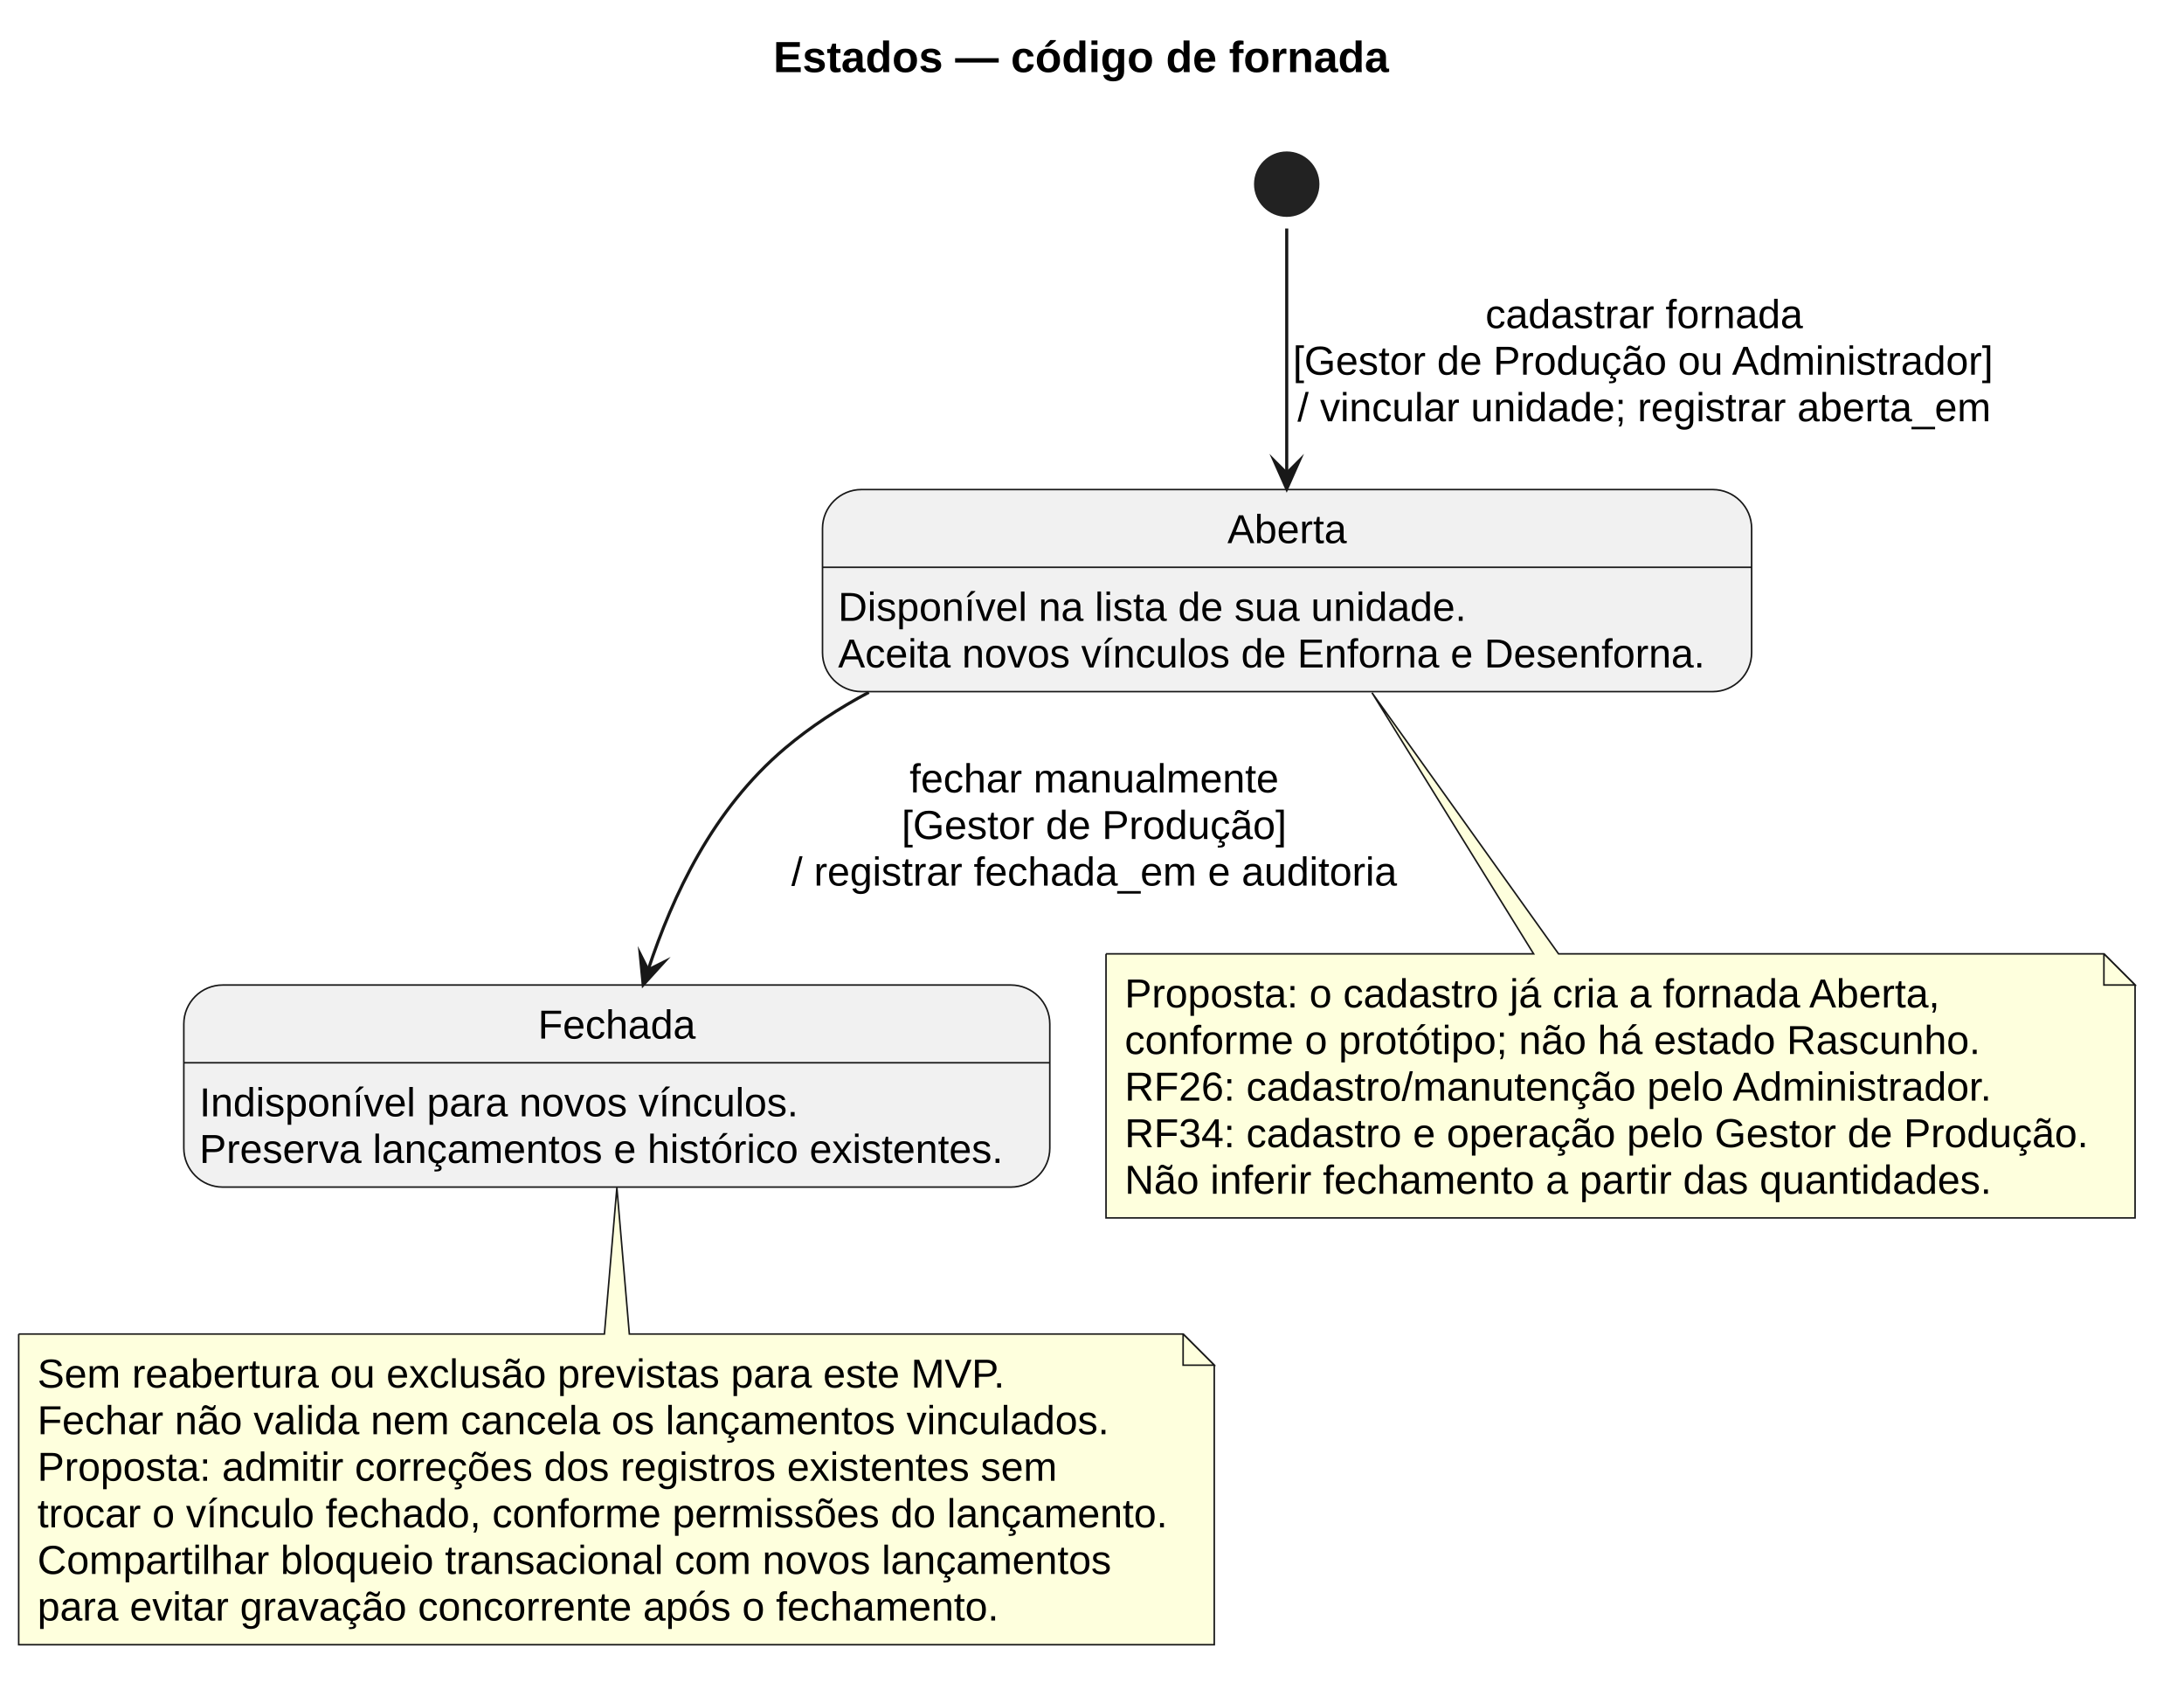
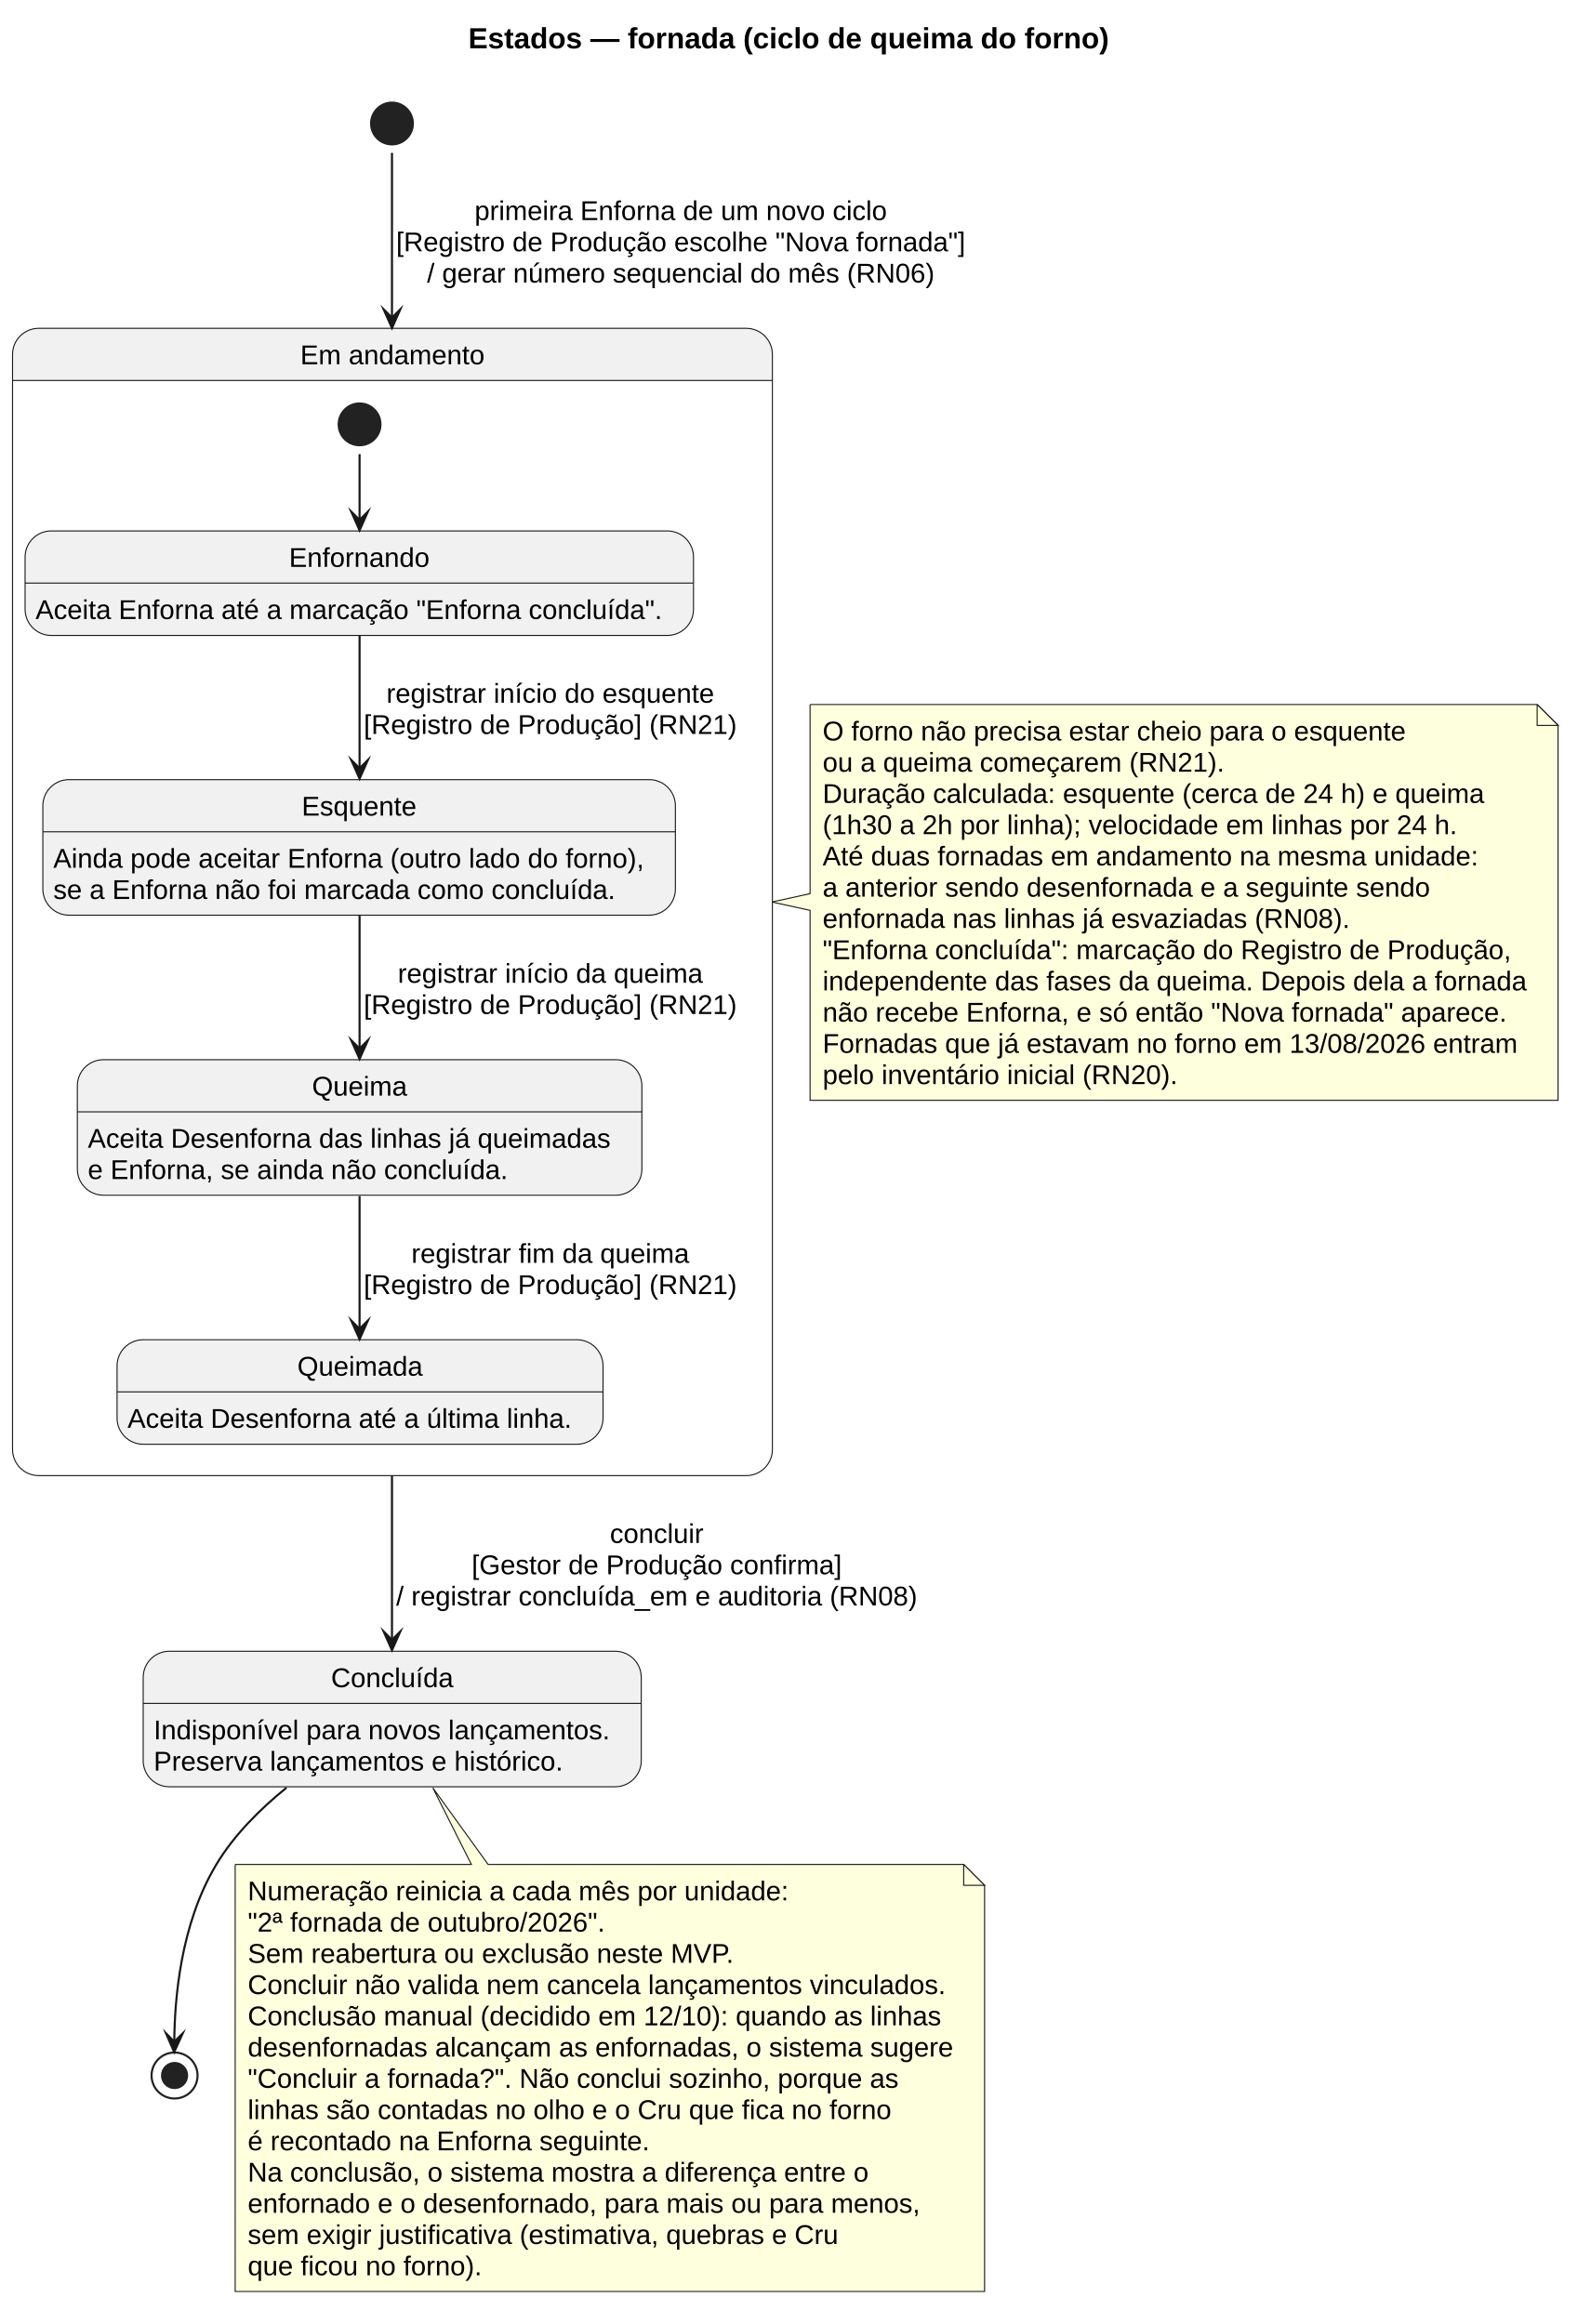
- <svg xmlns="http://www.w3.org/2000/svg" version="1.1" data-diagram-type="STATE" style="width:701px;height:544px;background:#FFFFFF;" width="701px" height="544px" viewBox="0 0 701 544" zoomAndPan="magnify" preserveAspectRatio="none" contentStyleType="text/css">
+ <svg xmlns="http://www.w3.org/2000/svg" version="1.1" data-diagram-type="STATE" style="width:761px;height:1112px;background:#FFFFFF;" width="761px" height="1112px" viewBox="0 0 761 1112" zoomAndPan="magnify" preserveAspectRatio="none" contentStyleType="text/css">
  <defs />
  <g font-family="sans-serif" lengthAdjust="spacing">
    <g class="title" data-source-line="6">
-       <text x="248.21" y="23.132" fill="#000" font-size="14" textLength="197.579" font-weight="700" font-family="Arial">Estados — código de fornada</text>
+       <text x="224.012" y="23.132" fill="#000" font-size="14" textLength="306.476" font-weight="700" font-family="Arial">Estados — fornada (ciclo de queima do forno)</text>
    </g>
-     <g class="entity" data-qualified-name="Aberta" id="ent0001" data-source-line="8">
-       <rect x="264" y="157.099" width="298.224" height="64.846" fill="#F1F1F1" style="stroke:#181818;stroke-width:0.5;" rx="12.5" ry="12.5" />
-       <line x1="264" y1="182.047" x2="562.224" y2="182.047" style="stroke:#181818;stroke-width:0.5;" />
-       <text x="393.961" y="174.292" fill="#000" font-size="13" textLength="38.302" font-family="Arial">Aberta</text>
-       <text x="269" y="199.241" fill="#000" font-size="13" textLength="201.633" font-family="Arial">Disponível na lista de sua unidade.</text>
-       <text x="269" y="214.19" fill="#000" font-size="13" textLength="278.224" font-family="Arial">Aceita novos vínculos de Enforna e Desenforna.</text>
+     <g class="entity" data-qualified-name="Andamento" id="ent0001" data-source-line="8">
+       <path d="M18.5,157.099 L356.971,157.099 A12.5,12.5 0 0 1 369.471,169.599 L369.471,182.047 L6,182.047 L6,169.599 A12.5,12.5 0 0 1 18.5,157.099" fill="#F1F1F1" />
+       <rect x="6" y="157.099" width="363.471" height="548.949" fill="none" style="stroke:#181818;stroke-width:0.5;" rx="12.5" ry="12.5" />
+       <line x1="6" y1="182.047" x2="369.471" y2="182.047" style="stroke:#181818;stroke-width:0.5;" />
+       <text x="143.654" y="174.292" fill="#000" font-size="13" textLength="88.163" font-family="Arial">Em andamento</text>
+       <g class="entity" data-qualified-name="Andamento.Enfornando" id="ent0002" data-source-line="9">
+         <rect x="12" y="254.047" width="319.736" height="50" fill="#F1F1F1" style="stroke:#181818;stroke-width:0.5;" rx="12.5" ry="12.5" />
+         <line x1="12" y1="278.996" x2="331.736" y2="278.996" style="stroke:#181818;stroke-width:0.5;" />
+         <text x="138.257" y="271.241" fill="#000" font-size="13" textLength="67.222" font-family="Arial">Enfornando</text>
+         <text x="17" y="296.19" fill="#000" font-size="13" textLength="299.736" font-family="Arial">Aceita Enforna até a marcação "Enforna concluída".</text>
+       </g>
+       <g class="entity" data-qualified-name="Andamento.Esquente" id="ent0003" data-source-line="10">
+         <rect x="20.5" y="373.047" width="302.572" height="64.846" fill="#F1F1F1" style="stroke:#181818;stroke-width:0.5;" rx="12.5" ry="12.5" />
+         <line x1="20.5" y1="397.996" x2="323.072" y2="397.996" style="stroke:#181818;stroke-width:0.5;" />
+         <text x="144.32" y="390.241" fill="#000" font-size="13" textLength="54.933" font-family="Arial">Esquente</text>
+         <text x="25.5" y="415.19" fill="#000" font-size="13" textLength="282.572" font-family="Arial">Ainda pode aceitar Enforna (outro lado do forno),</text>
+         <text x="25.5" y="430.139" fill="#000" font-size="13" textLength="268.823" font-family="Arial">se a Enforna não foi marcada como concluída.</text>
+       </g>
+       <g class="entity" data-qualified-name="Andamento.Queima" id="ent0004" data-source-line="11">
+         <rect x="37" y="507.047" width="270.041" height="64.846" fill="#F1F1F1" style="stroke:#181818;stroke-width:0.5;" rx="12.5" ry="12.5" />
+         <line x1="37" y1="531.996" x2="307.041" y2="531.996" style="stroke:#181818;stroke-width:0.5;" />
+         <text x="149.261" y="524.241" fill="#000" font-size="13" textLength="45.519" font-family="Arial">Queima</text>
+         <text x="42" y="549.19" fill="#000" font-size="13" textLength="250.041" font-family="Arial">Aceita Desenforna das linhas já queimadas</text>
+         <text x="42" y="564.139" fill="#000" font-size="13" textLength="200.922" font-family="Arial">e Enforna, se ainda não concluída.</text>
+       </g>
+       <g class="entity" data-qualified-name="Andamento.Queimada" id="ent0005" data-source-line="12">
+         <rect x="56" y="641.047" width="232.456" height="50" fill="#F1F1F1" style="stroke:#181818;stroke-width:0.5;" rx="12.5" ry="12.5" />
+         <line x1="56" y1="665.996" x2="288.456" y2="665.996" style="stroke:#181818;stroke-width:0.5;" />
+         <text x="142.239" y="658.241" fill="#000" font-size="13" textLength="59.979" font-family="Arial">Queimada</text>
+         <text x="61" y="683.19" fill="#000" font-size="13" textLength="212.456" font-family="Arial">Aceita Desenforna até a última linha.</text>
+       </g>
+       <g class="start_entity" data-qualified-name="Andamento..start.Andamento" id="ent0007" data-source-line="13">
+         <ellipse cx="172" cy="203.047" rx="10" ry="10" fill="#222" style="stroke:#222;stroke-width:1;" />
+       </g>
+       <g class="link" data-entity-1="ent0007" data-entity-2="ent0002" id="lnk8" data-link-type="dependency">
+         <polygon points="172,253.772,176,244.772,172,248.772,168,244.772,172,253.772" fill="#181818" style="stroke:#181818;stroke-width:1;stroke-linejoin:miter;stroke-miterlimit:10;" />
+         <path d="M172,217.297 C172,227.027 172,236.431 172,248.772" style="stroke:#181818;stroke-width:1;" fill="none" />
+       </g>
+       <g class="link" data-entity-1="ent0002" data-entity-2="ent0003" id="lnk9" data-link-type="dependency">
+         <polygon points="172,372.607,176,363.607,172,367.607,168,363.607,172,372.607" fill="#181818" style="stroke:#181818;stroke-width:1;stroke-linejoin:miter;stroke-miterlimit:10;" />
+         <path d="M172,304.052 C172,323.555 172,346.234 172,367.607" style="stroke:#181818;stroke-width:1;" fill="none" />
+         <text x="184.829" y="336.241" fill="#000" font-size="13" textLength="156.813" font-family="Arial">registrar início do esquente</text>
+         <text x="174" y="351.19" fill="#000" font-size="13" textLength="178.471" font-family="Arial">[Registro de Produção] (RN21)</text>
+       </g>
+       <g class="link" data-entity-1="ent0003" data-entity-2="ent0004" id="lnk10" data-link-type="dependency">
+         <polygon points="172,506.731,176,497.731,172,501.731,168,497.731,172,506.731" fill="#181818" style="stroke:#181818;stroke-width:1;stroke-linejoin:miter;stroke-miterlimit:10;" />
+         <path d="M172,438.165 C172,458.911 172,480.945 172,501.731" style="stroke:#181818;stroke-width:1;" fill="none" />
+         <text x="190.256" y="470.241" fill="#000" font-size="13" textLength="145.958" font-family="Arial">registrar início da queima</text>
+         <text x="174" y="485.19" fill="#000" font-size="13" textLength="178.471" font-family="Arial">[Registro de Produção] (RN21)</text>
+       </g>
+       <g class="link" data-entity-1="ent0004" data-entity-2="ent0005" id="lnk11" data-link-type="dependency">
+         <polygon points="172,640.835,176,631.835,172,635.835,168,631.835,172,640.835" fill="#181818" style="stroke:#181818;stroke-width:1;stroke-linejoin:miter;stroke-miterlimit:10;" />
+         <path d="M172,572.286 C172,593.611 172,616.282 172,635.835" style="stroke:#181818;stroke-width:1;" fill="none" />
+         <text x="196.766" y="604.241" fill="#000" font-size="13" textLength="132.939" font-family="Arial">registrar fim da queima</text>
+         <text x="174" y="619.19" fill="#000" font-size="13" textLength="178.471" font-family="Arial">[Registro de Produção] (RN21)</text>
+       </g>
    </g>
-     <g class="entity" data-qualified-name="Fechada" id="ent0002" data-source-line="9">
-       <rect x="59" y="316.099" width="277.956" height="64.846" fill="#F1F1F1" style="stroke:#181818;stroke-width:0.5;" rx="12.5" ry="12.5" />
-       <line x1="59" y1="341.047" x2="336.956" y2="341.047" style="stroke:#181818;stroke-width:0.5;" />
-       <text x="172.683" y="333.292" fill="#000" font-size="13" textLength="50.591" font-family="Arial">Fechada</text>
-       <text x="64" y="358.241" fill="#000" font-size="13" textLength="192.226" font-family="Arial">Indisponível para novos vínculos.</text>
-       <text x="64" y="373.19" fill="#000" font-size="13" textLength="257.956" font-family="Arial">Preserva lançamentos e histórico existentes.</text>
+     <g class="entity" data-qualified-name="Concluida" id="ent0006" data-source-line="18">
+       <rect x="68.5" y="790.099" width="238.245" height="64.846" fill="#F1F1F1" style="stroke:#181818;stroke-width:0.5;" rx="12.5" ry="12.5" />
+       <line x1="68.5" y1="815.047" x2="306.745" y2="815.047" style="stroke:#181818;stroke-width:0.5;" />
+       <text x="158.354" y="807.292" fill="#000" font-size="13" textLength="58.538" font-family="Arial">Concluída</text>
+       <text x="73.5" y="832.241" fill="#000" font-size="13" textLength="218.245" font-family="Arial">Indisponível para novos lançamentos.</text>
+       <text x="73.5" y="847.19" fill="#000" font-size="13" textLength="195.813" font-family="Arial">Preserva lançamentos e histórico.</text>
    </g>
-     <g class="start_entity" data-qualified-name=".start." id="ent0003" data-source-line="11">
-       <ellipse cx="413" cy="59.099" rx="10" ry="10" fill="#222" style="stroke:#222;stroke-width:1;" />
+     <g class="start_entity" data-qualified-name=".start." id="ent0012" data-source-line="20">
+       <ellipse cx="187.5" cy="59.099" rx="10" ry="10" fill="#222" style="stroke:#222;stroke-width:1;" />
    </g>
-     <g class="entity" data-qualified-name="GMN6" id="ent0007" data-source-line="20">
-       <path d="M355,306.099 L355,390.842 A0,0 0 0 0 355,390.842 L685.296,390.842 A0,0 0 0 0 685.296,390.842 L685.296,316.099 L675.296,306.099 L500.252,306.099 L440.363,222.296 L492.252,306.099 L355,306.099 A0,0 0 0 0 355,306.099" style="stroke:#181818;stroke-width:0.5;" fill="#FEFFDD" />
-       <path d="M675.296,306.099 L675.296,316.099 L685.296,316.099 L675.296,306.099" style="stroke:#181818;stroke-width:0.5;" fill="#FEFFDD" />
-       <text x="361" y="323.292" fill="#000" font-size="13" textLength="262.317" font-family="Arial">Proposta: o cadastro já cria a fornada Aberta,</text>
-       <text x="361" y="338.241" fill="#000" font-size="13" textLength="274.625" font-family="Arial">conforme o protótipo; não há estado Rascunho.</text>
-       <text x="361" y="353.19" fill="#000" font-size="13" textLength="279.646" font-family="Arial">RF26: cadastro/manutenção pelo Administrador.</text>
-       <text x="361" y="368.139" fill="#000" font-size="13" textLength="309.296" font-family="Arial">RF34: cadastro e operação pelo Gestor de Produção.</text>
-       <text x="361" y="383.087" fill="#000" font-size="13" textLength="278.218" font-family="Arial">Não inferir fechamento a partir das quantidades.</text>
+     <g class="end_entity" data-qualified-name=".end." id="ent0015" data-source-line="22">
+       <ellipse cx="83.5" cy="993.099" rx="11" ry="11" fill="none" style="stroke:#222;stroke-width:1;" />
+       <ellipse cx="83.5" cy="993.099" rx="6" ry="6" fill="#222" style="stroke:#222;stroke-width:1;" />
    </g>
-     <g class="entity" data-qualified-name="GMN9" id="ent0010" data-source-line="28">
-       <path d="M6,428.099 L6,527.791 A0,0 0 0 0 6,527.791 L389.743,527.791 A0,0 0 0 0 389.743,527.791 L389.743,438.099 L379.743,428.099 L202,428.099 L198,381.115 L194,428.099 L6,428.099 A0,0 0 0 0 6,428.099" style="stroke:#181818;stroke-width:0.5;" fill="#FEFFDD" />
-       <path d="M379.743,428.099 L379.743,438.099 L389.743,438.099 L379.743,428.099" style="stroke:#181818;stroke-width:0.5;" fill="#FEFFDD" />
-       <text x="12" y="445.292" fill="#000" font-size="13" textLength="312.152" font-family="Arial">Sem reabertura ou exclusão previstas para este MVP.</text>
-       <text x="12" y="460.241" fill="#000" font-size="13" textLength="343.973" font-family="Arial">Fechar não valida nem cancela os lançamentos vinculados.</text>
-       <text x="12" y="475.19" fill="#000" font-size="13" textLength="327.298" font-family="Arial">Proposta: admitir correções dos registros existentes sem</text>
-       <text x="12" y="490.139" fill="#000" font-size="13" textLength="362.743" font-family="Arial">trocar o vínculo fechado, conforme permissões do lançamento.</text>
-       <text x="12" y="505.087" fill="#000" font-size="13" textLength="344.684" font-family="Arial">Compartilhar bloqueio transacional com novos lançamentos</text>
-       <text x="12" y="520.036" fill="#000" font-size="13" textLength="308.572" font-family="Arial">para evitar gravação concorrente após o fechamento.</text>
+     <g class="entity" data-qualified-name="GMN17" id="ent0018" data-source-line="34">
+       <path d="M387.5,337.099 L387.5,427.599 L369.228,431.599 L387.5,435.599 L387.5,526.483 A0,0 0 0 0 387.5,526.483 L745.3,526.483 A0,0 0 0 0 745.3,526.483 L745.3,347.099 L735.3,337.099 L387.5,337.099 A0,0 0 0 0 387.5,337.099" style="stroke:#181818;stroke-width:0.5;" fill="#FEFFDD" />
+       <path d="M735.3,337.099 L735.3,347.099 L745.3,347.099 L735.3,337.099" style="stroke:#181818;stroke-width:0.5;" fill="#FEFFDD" />
+       <text x="393.5" y="354.292" fill="#000" font-size="13" textLength="278.954" font-family="Arial">O forno não precisa estar cheio para o esquente</text>
+       <text x="393.5" y="369.241" fill="#000" font-size="13" textLength="192.188" font-family="Arial">ou a queima começarem (RN21).</text>
+       <text x="393.5" y="384.19" fill="#000" font-size="13" textLength="316.526" font-family="Arial">Duração calculada: esquente (cerca de 24 h) e queima</text>
+       <text x="393.5" y="399.139" fill="#000" font-size="13" textLength="303.526" font-family="Arial">(1h30 a 2h por linha); velocidade em linhas por 24 h.</text>
+       <text x="393.5" y="414.087" fill="#000" font-size="13" textLength="313.644" font-family="Arial">Até duas fornadas em andamento na mesma unidade:</text>
+       <text x="393.5" y="429.036" fill="#000" font-size="13" textLength="290.551" font-family="Arial">a anterior sendo desenfornada e a seguinte sendo</text>
+       <text x="393.5" y="443.985" fill="#000" font-size="13" textLength="252.199" font-family="Arial">enfornada nas linhas já esvaziadas (RN08).</text>
+       <text x="393.5" y="458.934" fill="#000" font-size="13" textLength="329.361" font-family="Arial">"Enforna concluída": marcação do Registro de Produção,</text>
+       <text x="393.5" y="473.882" fill="#000" font-size="13" textLength="336.8" font-family="Arial">independente das fases da queima. Depois dela a fornada</text>
+       <text x="393.5" y="488.831" fill="#000" font-size="13" textLength="327.228" font-family="Arial">não recebe Enforna, e só então "Nova fornada" aparece.</text>
+       <text x="393.5" y="503.78" fill="#000" font-size="13" textLength="332.427" font-family="Arial">Fornadas que já estavam no forno em 13/08/2026 entram</text>
+       <text x="393.5" y="518.729" fill="#000" font-size="13" textLength="169.8" font-family="Arial">pelo inventário inicial (RN20).</text>
    </g>
-     <g class="link" data-entity-1="ent0003" data-entity-2="ent0001" id="lnk4" data-link-type="dependency">
-       <polygon points="413,156.885,417,147.885,413,151.885,409,147.885,413,156.885" fill="#181818" style="stroke:#181818;stroke-width:1;stroke-linejoin:miter;stroke-miterlimit:10;" />
-       <path d="M413,73.325 C413,91.888 413,124.635 413,151.885" style="stroke:#181818;stroke-width:1;" fill="none" />
-       <text x="476.779" y="105.292" fill="#000" font-size="13" textLength="101.893" font-family="Arial">cadastrar fornada</text>
-       <text x="415" y="120.241" fill="#000" font-size="13" textLength="225.45" font-family="Arial">[Gestor de Produção ou Administrador]</text>
-       <text x="416.444" y="135.19" fill="#000" font-size="13" textLength="222.562" font-family="Arial">/ vincular unidade; registrar aberta_em</text>
+     <g class="entity" data-qualified-name="GMN20" id="ent0021" data-source-line="49">
+       <path d="M112.5,892.099 L112.5,1096.432 A0,0 0 0 0 112.5,1096.432 L470.979,1096.432 A0,0 0 0 0 470.979,1096.432 L470.979,902.099 L460.979,892.099 L233.482,892.099 L207.062,855.48 L225.482,892.099 L112.5,892.099 A0,0 0 0 0 112.5,892.099" style="stroke:#181818;stroke-width:0.5;" fill="#FEFFDD" />
+       <path d="M460.979,892.099 L460.979,902.099 L470.979,902.099 L460.979,892.099" style="stroke:#181818;stroke-width:0.5;" fill="#FEFFDD" />
+       <text x="118.5" y="909.292" fill="#000" font-size="13" textLength="258.699" font-family="Arial">Numeração reinicia a cada mês por unidade:</text>
+       <text x="118.5" y="924.241" fill="#000" font-size="13" textLength="170.892" font-family="Arial">"2ª fornada de outubro/2026".</text>
+       <text x="118.5" y="939.19" fill="#000" font-size="13" textLength="234.121" font-family="Arial">Sem reabertura ou exclusão neste MVP.</text>
+       <text x="118.5" y="954.139" fill="#000" font-size="13" textLength="333.855" font-family="Arial">Concluir não valida nem cancela lançamentos vinculados.</text>
+       <text x="118.5" y="969.087" fill="#000" font-size="13" textLength="331.709" font-family="Arial">Conclusão manual (decidido em 12/10): quando as linhas</text>
+       <text x="118.5" y="984.036" fill="#000" font-size="13" textLength="337.479" font-family="Arial">desenfornadas alcançam as enfornadas, o sistema sugere</text>
+       <text x="118.5" y="998.985" fill="#000" font-size="13" textLength="311.302" font-family="Arial">"Concluir a fornada?". Não conclui sozinho, porque as</text>
+       <text x="118.5" y="1013.934" fill="#000" font-size="13" textLength="307.874" font-family="Arial">linhas são contadas no olho e o Cru que fica no forno</text>
+       <text x="118.5" y="1028.882" fill="#000" font-size="13" textLength="192.251" font-family="Arial">é recontado na Enforna seguinte.</text>
+       <text x="118.5" y="1043.831" fill="#000" font-size="13" textLength="296.981" font-family="Arial">Na conclusão, o sistema mostra a diferença entre o</text>
+       <text x="118.5" y="1058.78" fill="#000" font-size="13" textLength="321.604" font-family="Arial">enfornado e o desenfornado, para mais ou para menos,</text>
+       <text x="118.5" y="1073.729" fill="#000" font-size="13" textLength="282.49" font-family="Arial">sem exigir justificativa (estimativa, quebras e Cru</text>
+       <text x="118.5" y="1088.677" fill="#000" font-size="13" textLength="112.017" font-family="Arial">que ficou no forno).</text>
    </g>
-     <g class="link" data-entity-1="ent0001" data-entity-2="ent0002" id="lnk5" data-link-type="dependency">
-       <polygon points="206.444,316.016,213.076,308.735,208.019,311.27,205.483,306.214,206.444,316.016" fill="#181818" style="stroke:#181818;stroke-width:1;stroke-linejoin:miter;stroke-miterlimit:10;" />
-       <path d="M278.863,222.169 C269.251,227.276 260.151,233.208 252,240.099 C228.713,259.784 215.999,287.236 208.019,311.27" style="stroke:#181818;stroke-width:1;" fill="none" />
-       <text x="291.937" y="254.292" fill="#000" font-size="13" textLength="118.511" font-family="Arial">fechar manualmente</text>
-       <text x="289.407" y="269.241" fill="#000" font-size="13" textLength="123.57" font-family="Arial">[Gestor de Produção]</text>
-       <text x="254" y="284.19" fill="#000" font-size="13" textLength="194.384" font-family="Arial">/ registrar fechada_em e auditoria</text>
+     <g class="link" data-entity-1="ent0012" data-entity-2="ent0001" id="lnk13" data-link-type="dependency">
+       <polygon points="187.5,156.988,191.5,147.988,187.5,151.988,183.5,147.988,187.5,156.988" fill="#181818" style="stroke:#181818;stroke-width:1;stroke-linejoin:miter;stroke-miterlimit:10;" />
+       <path d="M187.5,73.127 C187.5,88.755 187.5,114.64 187.5,151.988" style="stroke:#181818;stroke-width:1;" fill="none" />
+       <text x="227.008" y="105.292" fill="#000" font-size="13" textLength="197.26" font-family="Arial">primeira Enforna de um novo ciclo</text>
+       <text x="189.5" y="120.241" fill="#000" font-size="13" textLength="272.276" font-family="Arial">[Registro de Produção escolhe "Nova fornada"]</text>
+       <text x="204.249" y="135.19" fill="#000" font-size="13" textLength="242.779" font-family="Arial">/ gerar número sequencial do mês (RN06)</text>
+     </g>
+     <g class="link" data-entity-1="ent0001" data-entity-2="ent0006" id="lnk14" data-link-type="dependency">
+       <polygon points="187.5,789.626,191.5,780.626,187.5,784.626,183.5,780.626,187.5,789.626" fill="#181818" style="stroke:#181818;stroke-width:1;stroke-linejoin:miter;stroke-miterlimit:10;" />
+       <path d="M187.5,706.202 C187.5,739.334 187.5,763.775 187.5,784.626" style="stroke:#181818;stroke-width:1;" fill="none" />
+       <text x="291.742" y="738.292" fill="#000" font-size="13" textLength="44.795" font-family="Arial">concluir</text>
+       <text x="225.625" y="753.241" fill="#000" font-size="13" textLength="177.03" font-family="Arial">[Gestor de Produção confirma]</text>
+       <text x="189.5" y="768.19" fill="#000" font-size="13" textLength="249.279" font-family="Arial">/ registrar concluída_em e auditoria (RN08)</text>
+     </g>
+     <g class="link" data-entity-1="ent0006" data-entity-2="ent0015" id="lnk16" data-link-type="dependency">
+       <polygon points="83.317,981.916,87.396,972.952,83.361,976.916,79.397,972.881,83.317,981.916" fill="#181818" style="stroke:#181818;stroke-width:1;stroke-linejoin:miter;stroke-miterlimit:10;" />
+       <path d="M137.035,855.395 C124.335,865.66 111.932,878.066 103.5,892.099 C86.099,921.057 83.535,957.308 83.361,976.916" style="stroke:#181818;stroke-width:1;" fill="none" />
    </g>
  </g>
</svg>
